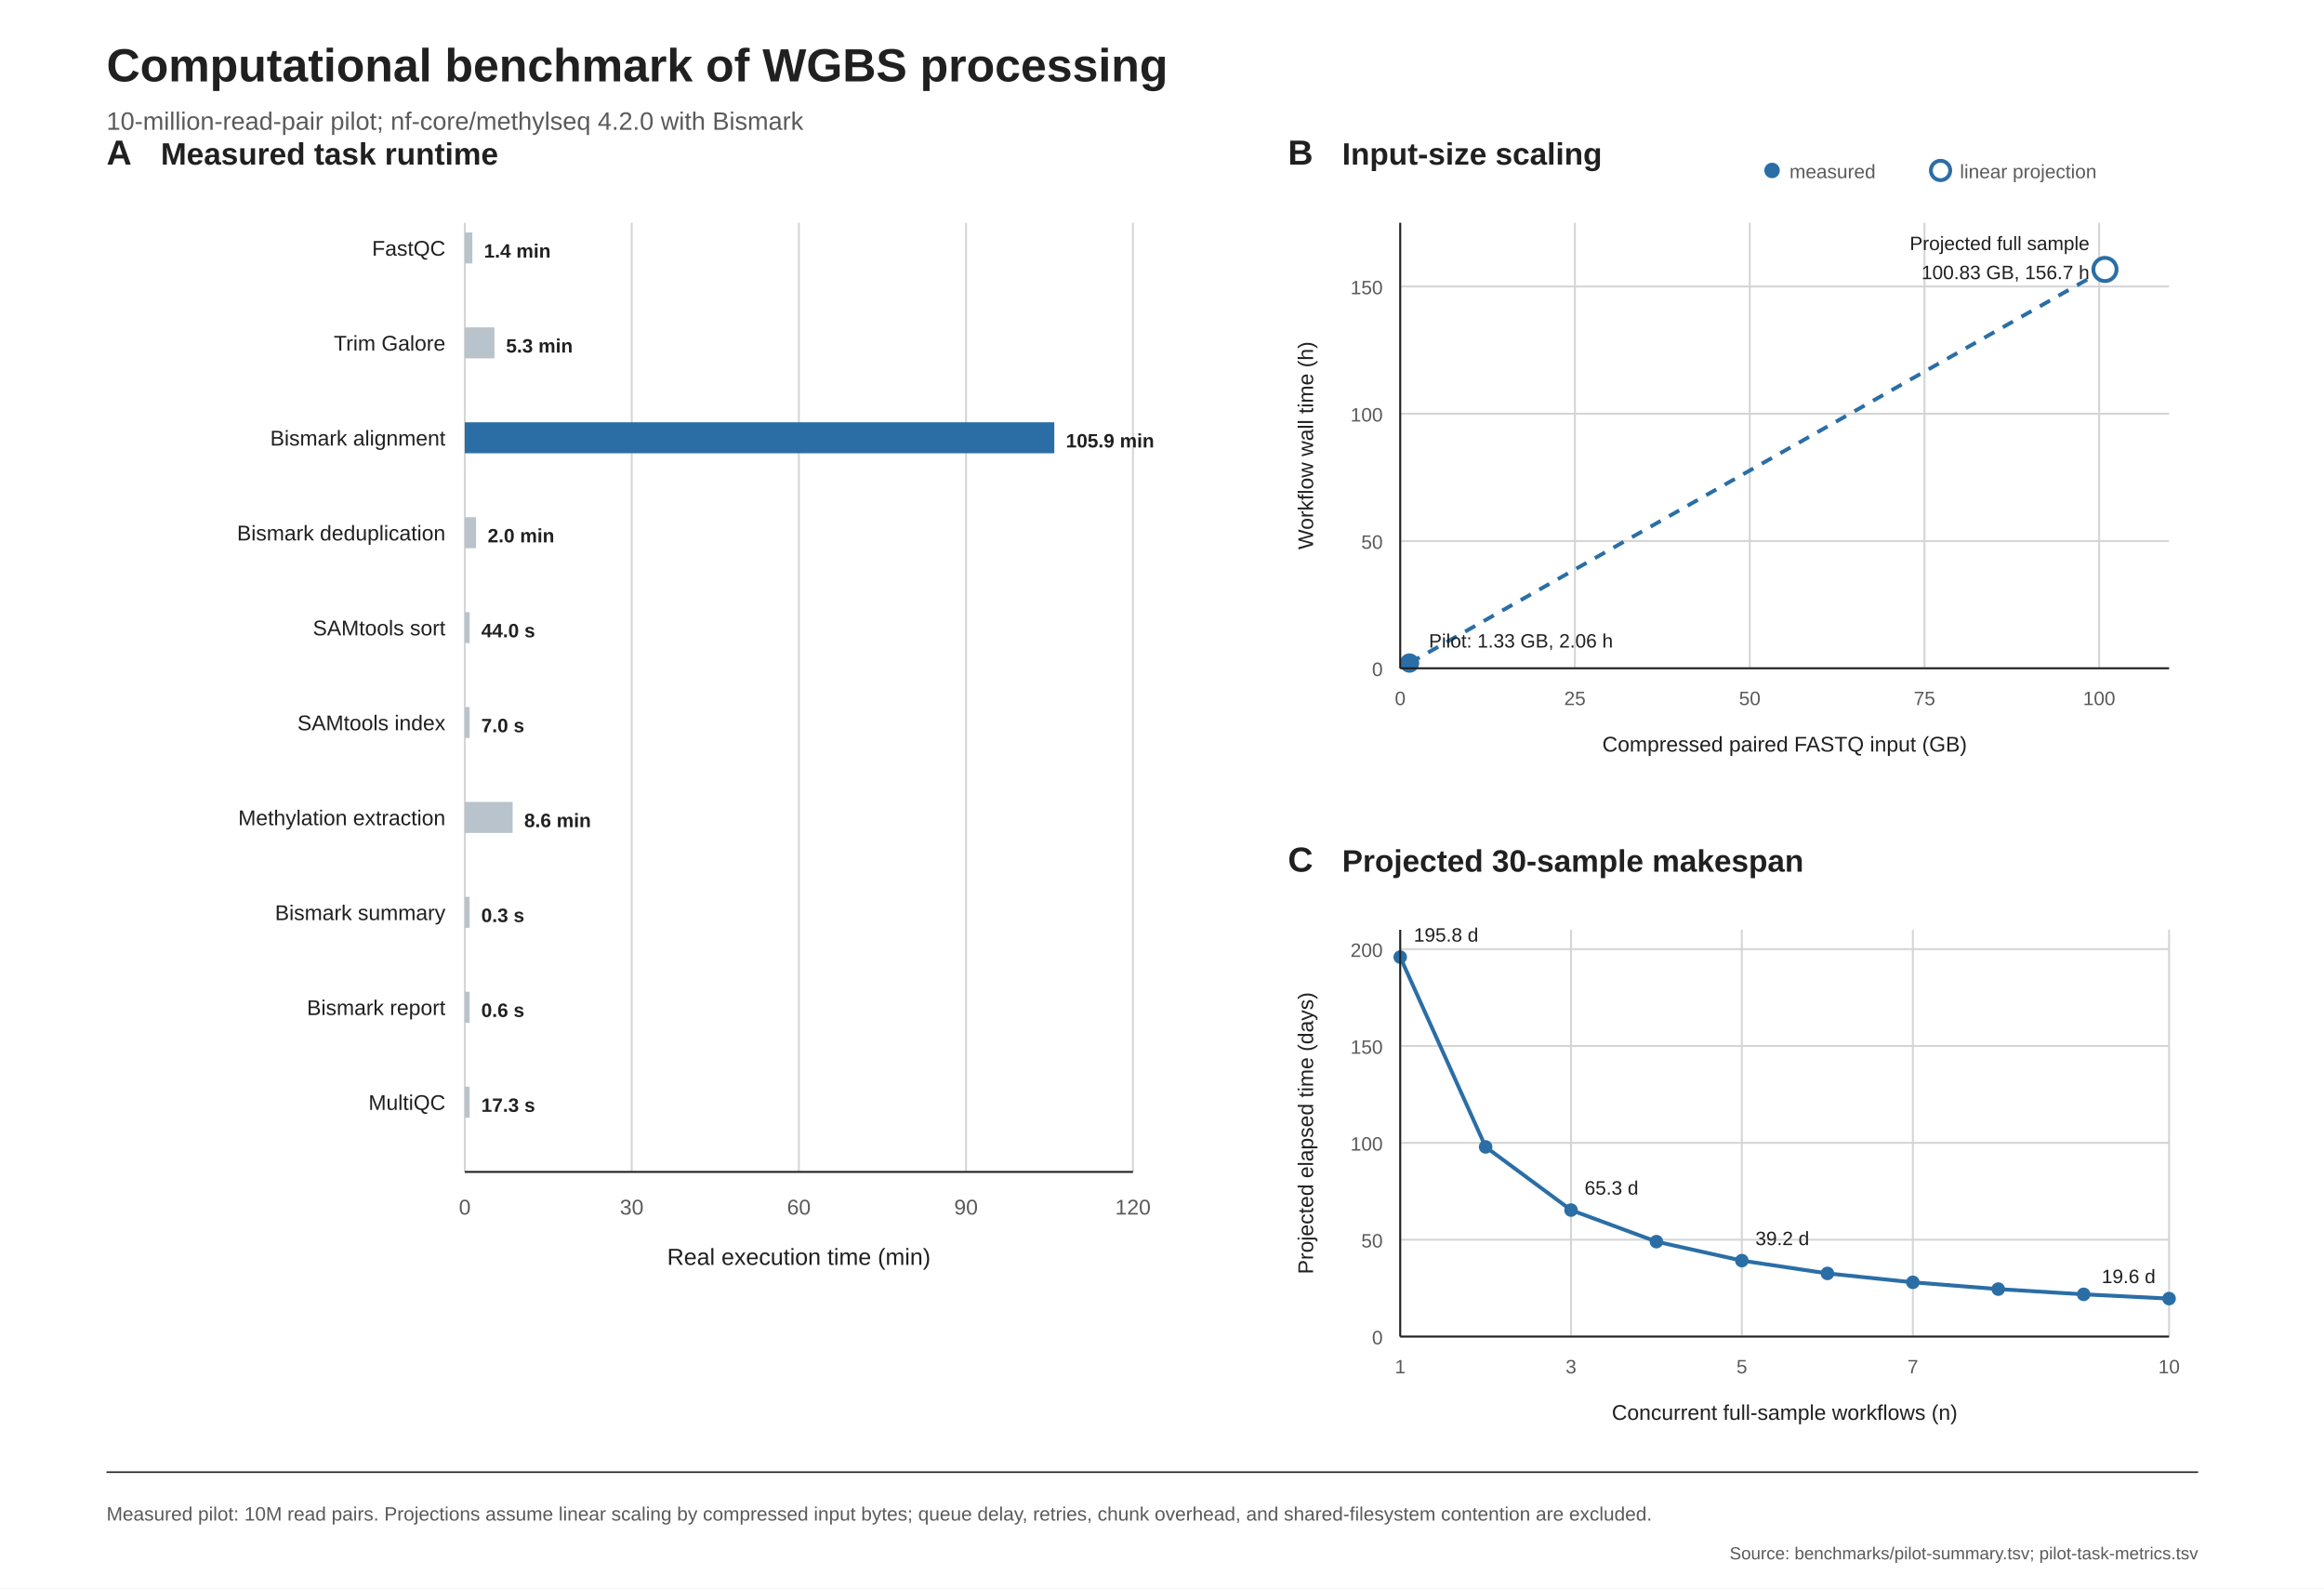
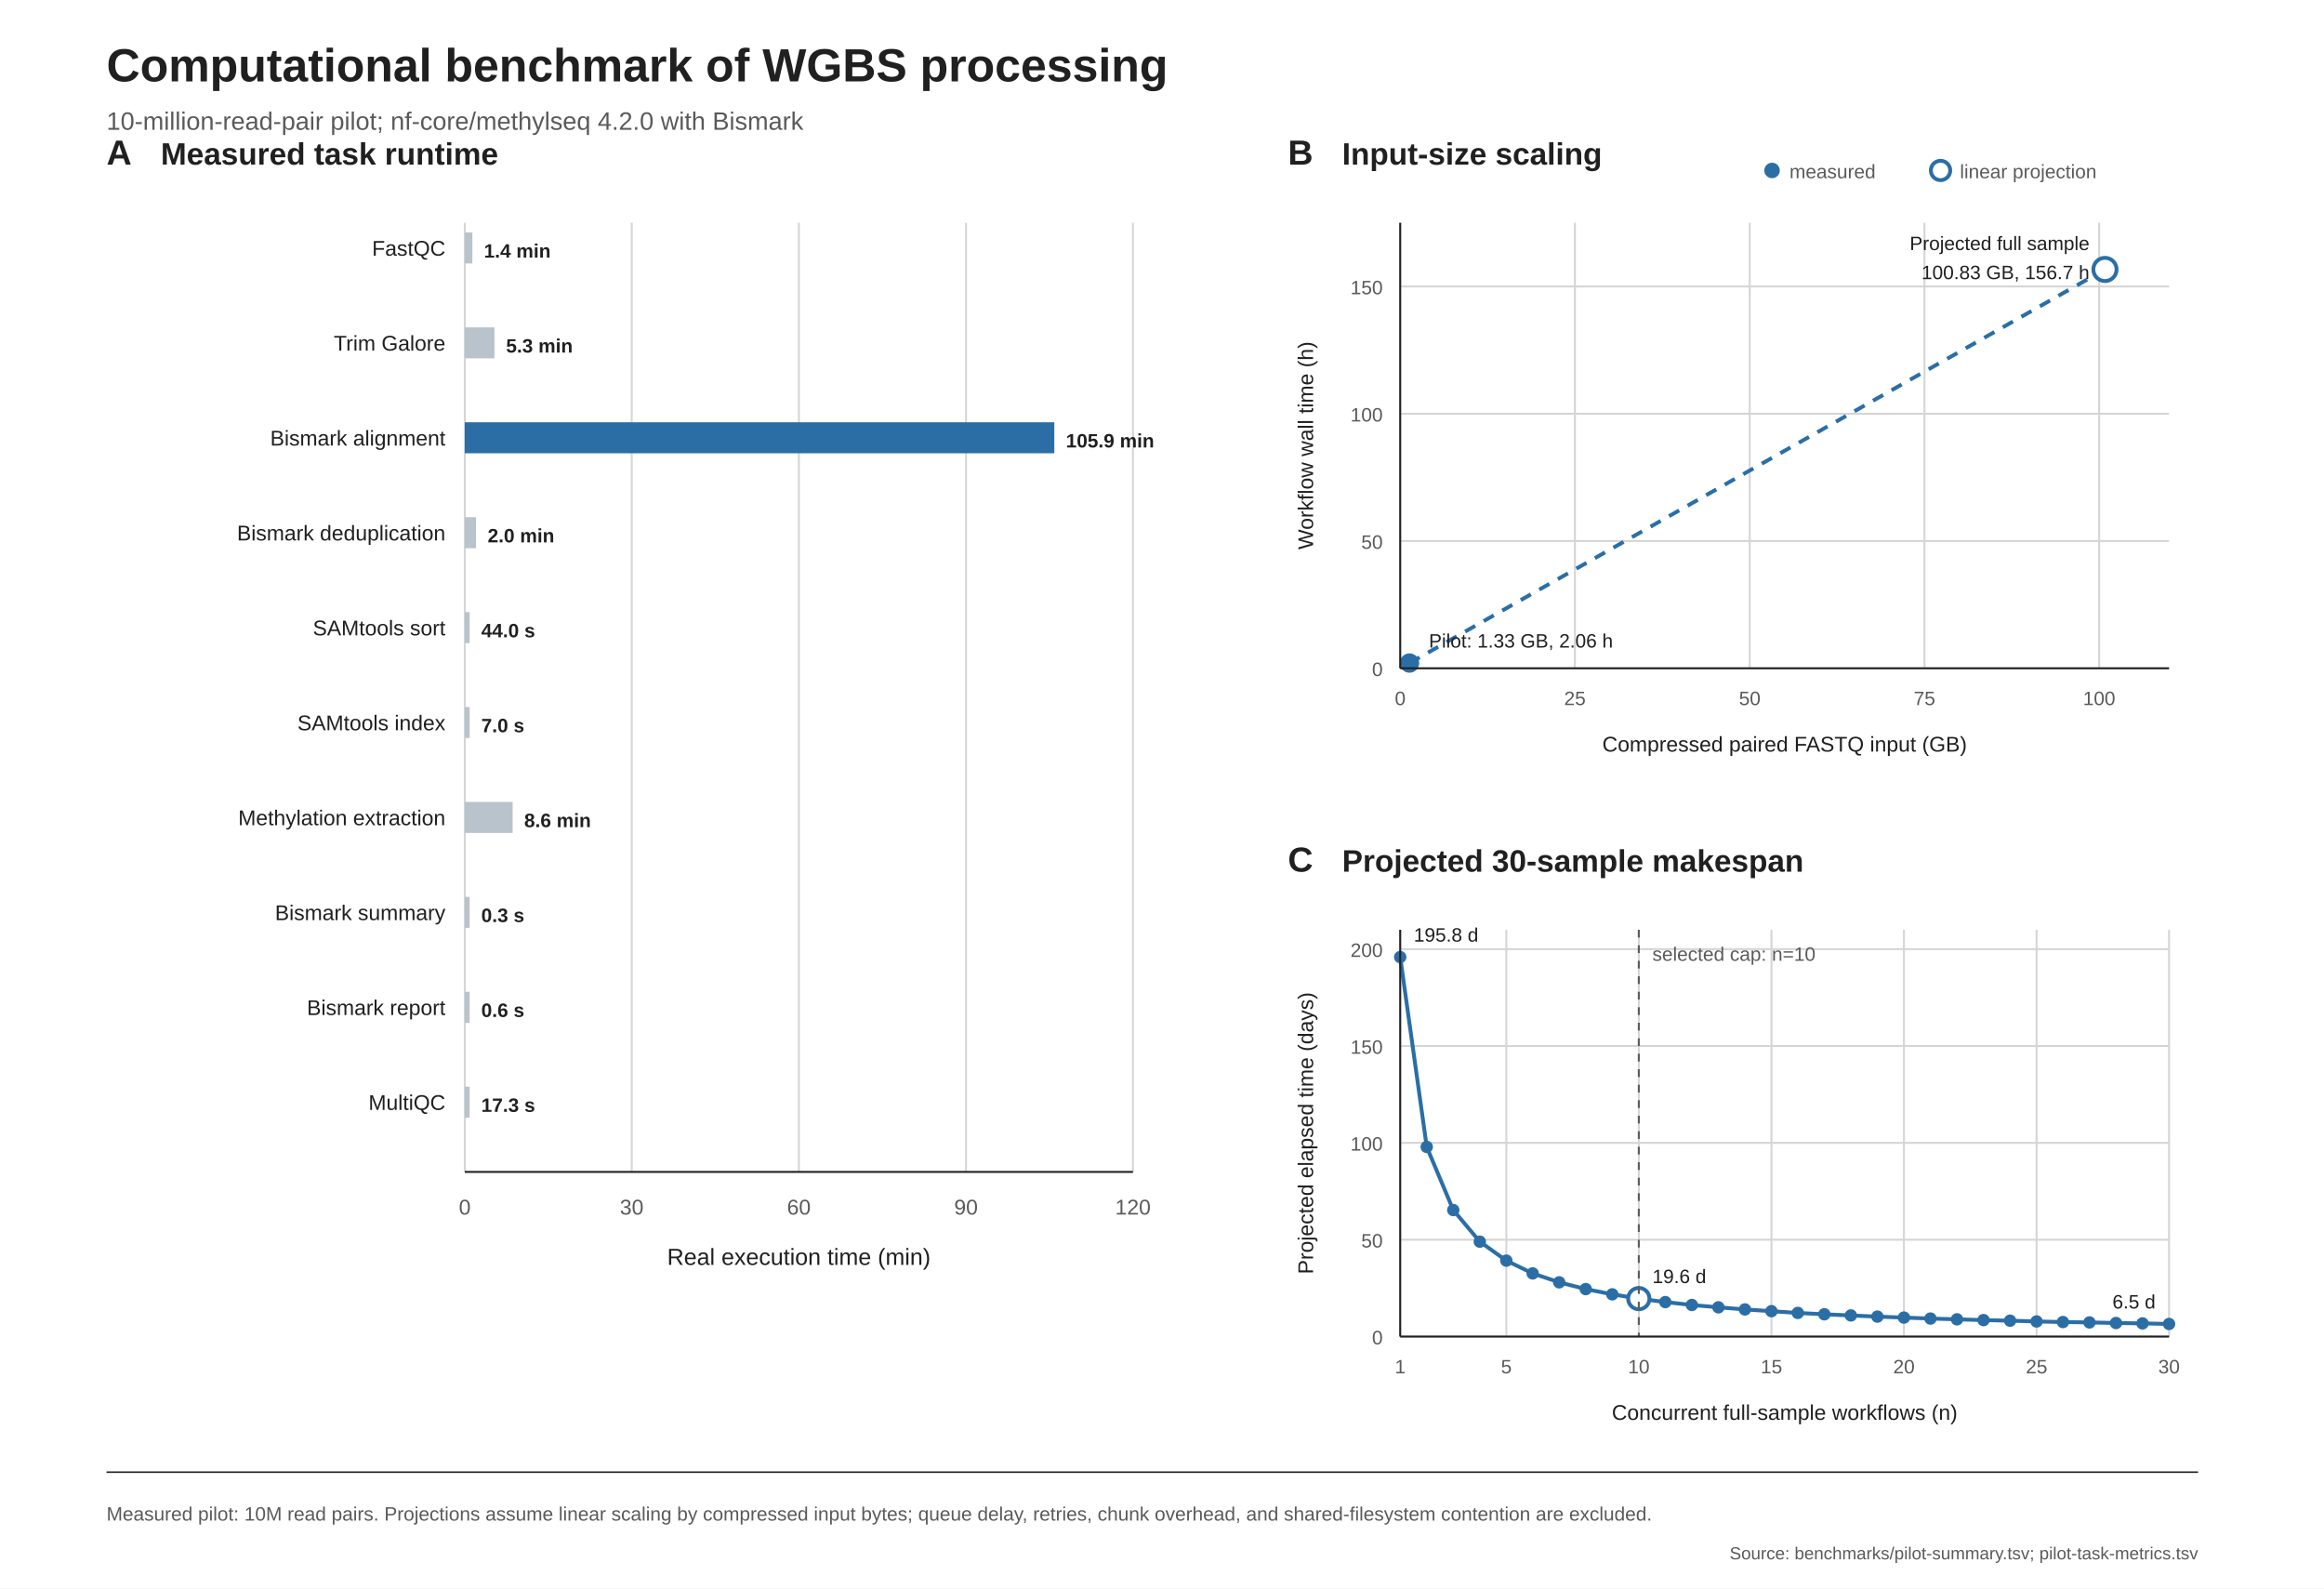
<svg xmlns="http://www.w3.org/2000/svg" width="1200" height="820" viewBox="0 0 1200 820" role="img" aria-labelledby="title desc">
  <rect width="1200" height="820" fill="#FFFFFF" />
  <text x="55.0" y="42.0" text-anchor="start" font-family="Arial,sans-serif" font-size="24" font-weight="700" fill="#202020">Computational benchmark of WGBS processing</text>
  <text x="55.0" y="67.0" text-anchor="start" font-family="Arial,sans-serif" font-size="13" font-weight="400" fill="#5A5A5A">10-million-read-pair pilot; nf-core/methylseq 4.2.0 with Bismark</text>
  <text x="55.0" y="85.0" text-anchor="start" font-family="Arial,sans-serif" font-size="18" font-weight="700" fill="#202020">A</text>
  <text x="83.0" y="85.0" text-anchor="start" font-family="Arial,sans-serif" font-size="16" font-weight="700" fill="#202020">Measured task runtime</text>
  <line x1="240.0" y1="115" x2="240.0" y2="605" stroke="#D5D5D5" stroke-width="1" />
  <text x="240.0" y="627.0" text-anchor="middle" font-family="Arial,sans-serif" font-size="11" font-weight="400" fill="#5A5A5A">0</text>
  <line x1="326.2" y1="115" x2="326.2" y2="605" stroke="#D5D5D5" stroke-width="1" />
  <text x="326.2" y="627.0" text-anchor="middle" font-family="Arial,sans-serif" font-size="11" font-weight="400" fill="#5A5A5A">30</text>
  <line x1="412.5" y1="115" x2="412.5" y2="605" stroke="#D5D5D5" stroke-width="1" />
  <text x="412.5" y="627.0" text-anchor="middle" font-family="Arial,sans-serif" font-size="11" font-weight="400" fill="#5A5A5A">60</text>
  <line x1="498.8" y1="115" x2="498.8" y2="605" stroke="#D5D5D5" stroke-width="1" />
  <text x="498.8" y="627.0" text-anchor="middle" font-family="Arial,sans-serif" font-size="11" font-weight="400" fill="#5A5A5A">90</text>
  <line x1="585.0" y1="115" x2="585.0" y2="605" stroke="#D5D5D5" stroke-width="1" />
  <text x="585.0" y="627.0" text-anchor="middle" font-family="Arial,sans-serif" font-size="11" font-weight="400" fill="#5A5A5A">120</text>
  <text x="230.0" y="132.0" text-anchor="end" font-family="Arial,sans-serif" font-size="11" font-weight="400" fill="#202020">FastQC</text>
  <rect x="240" y="120" width="3.9" height="16" fill="#B9C3CC" />
  <text x="249.9" y="133.0" text-anchor="start" font-family="Arial,sans-serif" font-size="10" font-weight="700" fill="#202020">1.4 min</text>
  <text x="230.0" y="181.0" text-anchor="end" font-family="Arial,sans-serif" font-size="11" font-weight="400" fill="#202020">Trim Galore</text>
  <rect x="240" y="169" width="15.3" height="16" fill="#B9C3CC" />
  <text x="261.3" y="182.0" text-anchor="start" font-family="Arial,sans-serif" font-size="10" font-weight="700" fill="#202020">5.3 min</text>
  <text x="230.0" y="230.0" text-anchor="end" font-family="Arial,sans-serif" font-size="11" font-weight="400" fill="#202020">Bismark alignment</text>
  <rect x="240" y="218" width="304.4" height="16" fill="#2B6EA6" />
  <text x="550.4" y="231.0" text-anchor="start" font-family="Arial,sans-serif" font-size="10" font-weight="700" fill="#202020">105.9 min</text>
  <text x="230.0" y="279.0" text-anchor="end" font-family="Arial,sans-serif" font-size="11" font-weight="400" fill="#202020">Bismark deduplication</text>
  <rect x="240" y="267" width="5.8" height="16" fill="#B9C3CC" />
  <text x="251.8" y="280.0" text-anchor="start" font-family="Arial,sans-serif" font-size="10" font-weight="700" fill="#202020">2.0 min</text>
  <text x="230.0" y="328.0" text-anchor="end" font-family="Arial,sans-serif" font-size="11" font-weight="400" fill="#202020">SAMtools sort</text>
  <rect x="240" y="316" width="2.5" height="16" fill="#B9C3CC" />
  <text x="248.5" y="329.0" text-anchor="start" font-family="Arial,sans-serif" font-size="10" font-weight="700" fill="#202020">44.0 s</text>
  <text x="230.0" y="377.0" text-anchor="end" font-family="Arial,sans-serif" font-size="11" font-weight="400" fill="#202020">SAMtools index</text>
  <rect x="240" y="365" width="2.5" height="16" fill="#B9C3CC" />
  <text x="248.5" y="378.0" text-anchor="start" font-family="Arial,sans-serif" font-size="10" font-weight="700" fill="#202020">7.0 s</text>
  <text x="230.0" y="426.0" text-anchor="end" font-family="Arial,sans-serif" font-size="11" font-weight="400" fill="#202020">Methylation extraction</text>
  <rect x="240" y="414" width="24.7" height="16" fill="#B9C3CC" />
  <text x="270.7" y="427.0" text-anchor="start" font-family="Arial,sans-serif" font-size="10" font-weight="700" fill="#202020">8.6 min</text>
  <text x="230.0" y="475.0" text-anchor="end" font-family="Arial,sans-serif" font-size="11" font-weight="400" fill="#202020">Bismark summary</text>
  <rect x="240" y="463" width="2.5" height="16" fill="#B9C3CC" />
  <text x="248.5" y="476.0" text-anchor="start" font-family="Arial,sans-serif" font-size="10" font-weight="700" fill="#202020">0.3 s</text>
  <text x="230.0" y="524.0" text-anchor="end" font-family="Arial,sans-serif" font-size="11" font-weight="400" fill="#202020">Bismark report</text>
  <rect x="240" y="512" width="2.5" height="16" fill="#B9C3CC" />
  <text x="248.5" y="525.0" text-anchor="start" font-family="Arial,sans-serif" font-size="10" font-weight="700" fill="#202020">0.6 s</text>
  <text x="230.0" y="573.0" text-anchor="end" font-family="Arial,sans-serif" font-size="11" font-weight="400" fill="#202020">MultiQC</text>
  <rect x="240" y="561" width="2.5" height="16" fill="#B9C3CC" />
  <text x="248.5" y="574.0" text-anchor="start" font-family="Arial,sans-serif" font-size="10" font-weight="700" fill="#202020">17.3 s</text>
  <line x1="240" y1="605" x2="585" y2="605" stroke="#202020" />
  <text x="412.5" y="653.0" text-anchor="middle" font-family="Arial,sans-serif" font-size="12" font-weight="400" fill="#202020">Real execution time (min)</text>
  <text x="665.0" y="85.0" text-anchor="start" font-family="Arial,sans-serif" font-size="18" font-weight="700" fill="#202020">B</text>
  <text x="693.0" y="85.0" text-anchor="start" font-family="Arial,sans-serif" font-size="16" font-weight="700" fill="#202020">Input-size scaling</text>
  <line x1="723.0" y1="115" x2="723.0" y2="345" stroke="#D5D5D5" />
  <text x="723.0" y="364.0" text-anchor="middle" font-family="Arial,sans-serif" font-size="10" font-weight="400" fill="#5A5A5A">0</text>
  <line x1="813.2" y1="115" x2="813.2" y2="345" stroke="#D5D5D5" />
  <text x="813.2" y="364.0" text-anchor="middle" font-family="Arial,sans-serif" font-size="10" font-weight="400" fill="#5A5A5A">25</text>
  <line x1="903.5" y1="115" x2="903.5" y2="345" stroke="#D5D5D5" />
  <text x="903.5" y="364.0" text-anchor="middle" font-family="Arial,sans-serif" font-size="10" font-weight="400" fill="#5A5A5A">50</text>
  <line x1="993.7" y1="115" x2="993.7" y2="345" stroke="#D5D5D5" />
  <text x="993.7" y="364.0" text-anchor="middle" font-family="Arial,sans-serif" font-size="10" font-weight="400" fill="#5A5A5A">75</text>
  <line x1="1083.9" y1="115" x2="1083.9" y2="345" stroke="#D5D5D5" />
  <text x="1083.9" y="364.0" text-anchor="middle" font-family="Arial,sans-serif" font-size="10" font-weight="400" fill="#5A5A5A">100</text>
  <line x1="723" y1="345.0" x2="1120" y2="345.0" stroke="#D5D5D5" />
  <text x="714.0" y="349.0" text-anchor="end" font-family="Arial,sans-serif" font-size="10" font-weight="400" fill="#5A5A5A">0</text>
  <line x1="723" y1="279.3" x2="1120" y2="279.3" stroke="#D5D5D5" />
  <text x="714.0" y="283.3" text-anchor="end" font-family="Arial,sans-serif" font-size="10" font-weight="400" fill="#5A5A5A">50</text>
  <line x1="723" y1="213.6" x2="1120" y2="213.6" stroke="#D5D5D5" />
  <text x="714.0" y="217.6" text-anchor="end" font-family="Arial,sans-serif" font-size="10" font-weight="400" fill="#5A5A5A">100</text>
  <line x1="723" y1="147.9" x2="1120" y2="147.9" stroke="#D5D5D5" />
  <text x="714.0" y="151.9" text-anchor="end" font-family="Arial,sans-serif" font-size="10" font-weight="400" fill="#5A5A5A">150</text>
  <line x1="727.8" y1="342.3" x2="1086.9" y2="139.1" stroke="#2B6EA6" stroke-width="2" stroke-dasharray="6 5" />
  <circle cx="727.8" cy="342.3" r="5" fill="#2B6EA6" />
  <circle cx="1086.9" cy="139.1" r="6" fill="#FFFFFF" stroke="#2B6EA6" stroke-width="2" />
  <text x="737.8" y="334.3" text-anchor="start" font-family="Arial,sans-serif" font-size="10" font-weight="400" fill="#202020">Pilot: 1.33 GB, 2.06 h</text>
  <text x="1078.9" y="129.1" text-anchor="end" font-family="Arial,sans-serif" font-size="10" font-weight="400" fill="#202020">Projected full sample</text>
  <text x="1078.9" y="144.1" text-anchor="end" font-family="Arial,sans-serif" font-size="10" font-weight="400" fill="#202020">100.83 GB, 156.7 h</text>
  <line x1="723" y1="345" x2="1120" y2="345" stroke="#202020" />
  <line x1="723" y1="115" x2="723" y2="345" stroke="#202020" />
  <text x="921.5" y="388.0" text-anchor="middle" font-family="Arial,sans-serif" font-size="11" font-weight="400" fill="#202020">Compressed paired FASTQ input (GB)</text>
  <text x="678" y="230.0" transform="rotate(-90 678 230.0)" text-anchor="middle" font-family="Arial,sans-serif" font-size="11" fill="#202020">Workflow wall time (h)</text>
  <circle cx="915" cy="88" r="4" fill="#2B6EA6" />
  <text x="924.0" y="92.0" text-anchor="start" font-family="Arial,sans-serif" font-size="10" font-weight="400" fill="#5A5A5A">measured</text>
  <circle cx="1002" cy="88" r="5" fill="#FFFFFF" stroke="#2B6EA6" stroke-width="2" />
  <text x="1012.0" y="92.0" text-anchor="start" font-family="Arial,sans-serif" font-size="10" font-weight="400" fill="#5A5A5A">linear projection</text>
  <text x="665.0" y="450.0" text-anchor="start" font-family="Arial,sans-serif" font-size="18" font-weight="700" fill="#202020">C</text>
  <text x="693.0" y="450.0" text-anchor="start" font-family="Arial,sans-serif" font-size="16" font-weight="700" fill="#202020">Projected 30-sample makespan</text>
  <line x1="723.0" y1="480" x2="723.0" y2="690" stroke="#D5D5D5" />
  <text x="723.0" y="709.0" text-anchor="middle" font-family="Arial,sans-serif" font-size="10" font-weight="400" fill="#5A5A5A">1</text>
-   <line x1="811.2" y1="480" x2="811.2" y2="690" stroke="#D5D5D5" />
-   <text x="811.2" y="709.0" text-anchor="middle" font-family="Arial,sans-serif" font-size="10" font-weight="400" fill="#5A5A5A">3</text>
-   <line x1="899.4" y1="480" x2="899.4" y2="690" stroke="#D5D5D5" />
-   <text x="899.4" y="709.0" text-anchor="middle" font-family="Arial,sans-serif" font-size="10" font-weight="400" fill="#5A5A5A">5</text>
-   <line x1="987.7" y1="480" x2="987.7" y2="690" stroke="#D5D5D5" />
-   <text x="987.7" y="709.0" text-anchor="middle" font-family="Arial,sans-serif" font-size="10" font-weight="400" fill="#5A5A5A">7</text>
+   <line x1="777.8" y1="480" x2="777.8" y2="690" stroke="#D5D5D5" />
+   <text x="777.8" y="709.0" text-anchor="middle" font-family="Arial,sans-serif" font-size="10" font-weight="400" fill="#5A5A5A">5</text>
+   <line x1="846.2" y1="480" x2="846.2" y2="690" stroke="#D5D5D5" />
+   <text x="846.2" y="709.0" text-anchor="middle" font-family="Arial,sans-serif" font-size="10" font-weight="400" fill="#5A5A5A">10</text>
+   <line x1="914.7" y1="480" x2="914.7" y2="690" stroke="#D5D5D5" />
+   <text x="914.7" y="709.0" text-anchor="middle" font-family="Arial,sans-serif" font-size="10" font-weight="400" fill="#5A5A5A">15</text>
+   <line x1="983.1" y1="480" x2="983.1" y2="690" stroke="#D5D5D5" />
+   <text x="983.1" y="709.0" text-anchor="middle" font-family="Arial,sans-serif" font-size="10" font-weight="400" fill="#5A5A5A">20</text>
+   <line x1="1051.6" y1="480" x2="1051.6" y2="690" stroke="#D5D5D5" />
+   <text x="1051.6" y="709.0" text-anchor="middle" font-family="Arial,sans-serif" font-size="10" font-weight="400" fill="#5A5A5A">25</text>
  <line x1="1120.0" y1="480" x2="1120.0" y2="690" stroke="#D5D5D5" />
-   <text x="1120.0" y="709.0" text-anchor="middle" font-family="Arial,sans-serif" font-size="10" font-weight="400" fill="#5A5A5A">10</text>
+   <text x="1120.0" y="709.0" text-anchor="middle" font-family="Arial,sans-serif" font-size="10" font-weight="400" fill="#5A5A5A">30</text>
  <line x1="723" y1="690.0" x2="1120" y2="690.0" stroke="#D5D5D5" />
  <text x="714.0" y="694.0" text-anchor="end" font-family="Arial,sans-serif" font-size="10" font-weight="400" fill="#5A5A5A">0</text>
  <line x1="723" y1="640.0" x2="1120" y2="640.0" stroke="#D5D5D5" />
  <text x="714.0" y="644.0" text-anchor="end" font-family="Arial,sans-serif" font-size="10" font-weight="400" fill="#5A5A5A">50</text>
  <line x1="723" y1="590.0" x2="1120" y2="590.0" stroke="#D5D5D5" />
  <text x="714.0" y="594.0" text-anchor="end" font-family="Arial,sans-serif" font-size="10" font-weight="400" fill="#5A5A5A">100</text>
  <line x1="723" y1="540.0" x2="1120" y2="540.0" stroke="#D5D5D5" />
  <text x="714.0" y="544.0" text-anchor="end" font-family="Arial,sans-serif" font-size="10" font-weight="400" fill="#5A5A5A">150</text>
  <line x1="723" y1="490.0" x2="1120" y2="490.0" stroke="#D5D5D5" />
  <text x="714.0" y="494.0" text-anchor="end" font-family="Arial,sans-serif" font-size="10" font-weight="400" fill="#5A5A5A">200</text>
-   <polyline points="723.0,494.1 767.1,592.1 811.2,624.7 855.3,641.0 899.4,650.8 943.6,657.4 987.7,662.0 1031.8,665.5 1075.9,668.2 1120.0,670.4" fill="none" stroke="#2B6EA6" stroke-width="2" />
-   <circle cx="723.0" cy="494.1" r="3.5" fill="#2B6EA6" />
+   <polyline points="723.0,494.1 736.7,592.1 750.4,624.7 764.1,641.0 777.8,650.8 791.4,657.4 805.1,662.0 818.8,665.5 832.5,668.2 846.2,670.4 859.9,672.2 873.6,673.7 887.3,674.9 901.0,676.0 914.7,676.9 928.3,677.8 942.0,678.5 955.7,679.1 969.4,679.7 983.1,680.2 996.8,680.7 1010.5,681.1 1024.2,681.5 1037.9,681.8 1051.6,682.2 1065.2,682.5 1078.9,682.7 1092.6,683.0 1106.3,683.2 1120.0,683.5" fill="none" stroke="#2B6EA6" stroke-width="2" />
+   <circle cx="723.0" cy="494.1" r="2.7" fill="#2B6EA6" stroke="#2B6EA6" stroke-width="1" />
  <text x="730.0" y="486.1" text-anchor="start" font-family="Arial,sans-serif" font-size="10" font-weight="400" fill="#202020">195.8 d</text>
-   <circle cx="767.1" cy="592.1" r="3.5" fill="#2B6EA6" />
-   <circle cx="811.2" cy="624.7" r="3.5" fill="#2B6EA6" />
-   <text x="818.2" y="616.7" text-anchor="start" font-family="Arial,sans-serif" font-size="10" font-weight="400" fill="#202020">65.3 d</text>
-   <circle cx="855.3" cy="641.0" r="3.5" fill="#2B6EA6" />
-   <circle cx="899.4" cy="650.8" r="3.5" fill="#2B6EA6" />
-   <text x="906.4" y="642.8" text-anchor="start" font-family="Arial,sans-serif" font-size="10" font-weight="400" fill="#202020">39.2 d</text>
-   <circle cx="943.6" cy="657.4" r="3.5" fill="#2B6EA6" />
-   <circle cx="987.7" cy="662.0" r="3.5" fill="#2B6EA6" />
-   <circle cx="1031.8" cy="665.5" r="3.5" fill="#2B6EA6" />
-   <circle cx="1075.9" cy="668.2" r="3.5" fill="#2B6EA6" />
-   <circle cx="1120.0" cy="670.4" r="3.5" fill="#2B6EA6" />
-   <text x="1113.0" y="662.4" text-anchor="end" font-family="Arial,sans-serif" font-size="10" font-weight="400" fill="#202020">19.6 d</text>
+   <circle cx="736.7" cy="592.1" r="2.7" fill="#2B6EA6" stroke="#2B6EA6" stroke-width="1" />
+   <circle cx="750.4" cy="624.7" r="2.7" fill="#2B6EA6" stroke="#2B6EA6" stroke-width="1" />
+   <circle cx="764.1" cy="641.0" r="2.7" fill="#2B6EA6" stroke="#2B6EA6" stroke-width="1" />
+   <circle cx="777.8" cy="650.8" r="2.7" fill="#2B6EA6" stroke="#2B6EA6" stroke-width="1" />
+   <circle cx="791.4" cy="657.4" r="2.7" fill="#2B6EA6" stroke="#2B6EA6" stroke-width="1" />
+   <circle cx="805.1" cy="662.0" r="2.7" fill="#2B6EA6" stroke="#2B6EA6" stroke-width="1" />
+   <circle cx="818.8" cy="665.5" r="2.7" fill="#2B6EA6" stroke="#2B6EA6" stroke-width="1" />
+   <circle cx="832.5" cy="668.2" r="2.7" fill="#2B6EA6" stroke="#2B6EA6" stroke-width="1" />
+   <circle cx="846.2" cy="670.4" r="5.5" fill="#FFFFFF" stroke="#2B6EA6" stroke-width="2" />
+   <text x="853.2" y="662.4" text-anchor="start" font-family="Arial,sans-serif" font-size="10" font-weight="400" fill="#202020">19.6 d</text>
+   <circle cx="859.9" cy="672.2" r="2.7" fill="#2B6EA6" stroke="#2B6EA6" stroke-width="1" />
+   <circle cx="873.6" cy="673.7" r="2.7" fill="#2B6EA6" stroke="#2B6EA6" stroke-width="1" />
+   <circle cx="887.3" cy="674.9" r="2.7" fill="#2B6EA6" stroke="#2B6EA6" stroke-width="1" />
+   <circle cx="901.0" cy="676.0" r="2.7" fill="#2B6EA6" stroke="#2B6EA6" stroke-width="1" />
+   <circle cx="914.7" cy="676.9" r="2.7" fill="#2B6EA6" stroke="#2B6EA6" stroke-width="1" />
+   <circle cx="928.3" cy="677.8" r="2.7" fill="#2B6EA6" stroke="#2B6EA6" stroke-width="1" />
+   <circle cx="942.0" cy="678.5" r="2.7" fill="#2B6EA6" stroke="#2B6EA6" stroke-width="1" />
+   <circle cx="955.7" cy="679.1" r="2.7" fill="#2B6EA6" stroke="#2B6EA6" stroke-width="1" />
+   <circle cx="969.4" cy="679.7" r="2.7" fill="#2B6EA6" stroke="#2B6EA6" stroke-width="1" />
+   <circle cx="983.1" cy="680.2" r="2.7" fill="#2B6EA6" stroke="#2B6EA6" stroke-width="1" />
+   <circle cx="996.8" cy="680.7" r="2.7" fill="#2B6EA6" stroke="#2B6EA6" stroke-width="1" />
+   <circle cx="1010.5" cy="681.1" r="2.7" fill="#2B6EA6" stroke="#2B6EA6" stroke-width="1" />
+   <circle cx="1024.2" cy="681.5" r="2.7" fill="#2B6EA6" stroke="#2B6EA6" stroke-width="1" />
+   <circle cx="1037.9" cy="681.8" r="2.7" fill="#2B6EA6" stroke="#2B6EA6" stroke-width="1" />
+   <circle cx="1051.6" cy="682.2" r="2.7" fill="#2B6EA6" stroke="#2B6EA6" stroke-width="1" />
+   <circle cx="1065.2" cy="682.5" r="2.7" fill="#2B6EA6" stroke="#2B6EA6" stroke-width="1" />
+   <circle cx="1078.9" cy="682.7" r="2.7" fill="#2B6EA6" stroke="#2B6EA6" stroke-width="1" />
+   <circle cx="1092.6" cy="683.0" r="2.7" fill="#2B6EA6" stroke="#2B6EA6" stroke-width="1" />
+   <circle cx="1106.3" cy="683.2" r="2.7" fill="#2B6EA6" stroke="#2B6EA6" stroke-width="1" />
+   <circle cx="1120.0" cy="683.5" r="2.7" fill="#2B6EA6" stroke="#2B6EA6" stroke-width="1" />
+   <text x="1113.0" y="675.5" text-anchor="end" font-family="Arial,sans-serif" font-size="10" font-weight="400" fill="#202020">6.5 d</text>
+   <line x1="846.2" y1="480" x2="846.2" y2="690" stroke="#5A5A5A" stroke-width="1" stroke-dasharray="4 4" />
+   <text x="853.2" y="496.0" text-anchor="start" font-family="Arial,sans-serif" font-size="10" font-weight="400" fill="#5A5A5A">selected cap: n=10</text>
  <line x1="723" y1="690" x2="1120" y2="690" stroke="#202020" />
  <line x1="723" y1="480" x2="723" y2="690" stroke="#202020" />
  <text x="921.5" y="733.0" text-anchor="middle" font-family="Arial,sans-serif" font-size="11" font-weight="400" fill="#202020">Concurrent full-sample workflows (n)</text>
  <text x="678" y="585.0" transform="rotate(-90 678 585.0)" text-anchor="middle" font-family="Arial,sans-serif" font-size="11" fill="#202020">Projected elapsed time (days)</text>
  <line x1="55" y1="760" x2="1135" y2="760" stroke="#202020" stroke-width="0.8" />
  <text x="55.0" y="785.0" text-anchor="start" font-family="Arial,sans-serif" font-size="10" font-weight="400" fill="#5A5A5A">Measured pilot: 10M read pairs. Projections assume linear scaling by compressed input bytes; queue delay, retries, chunk overhead, and shared-filesystem contention are excluded.</text>
  <text x="1135.0" y="805.0" text-anchor="end" font-family="Arial,sans-serif" font-size="9" font-weight="400" fill="#5A5A5A">Source: benchmarks/pilot-summary.tsv; pilot-task-metrics.tsv</text>
</svg>
